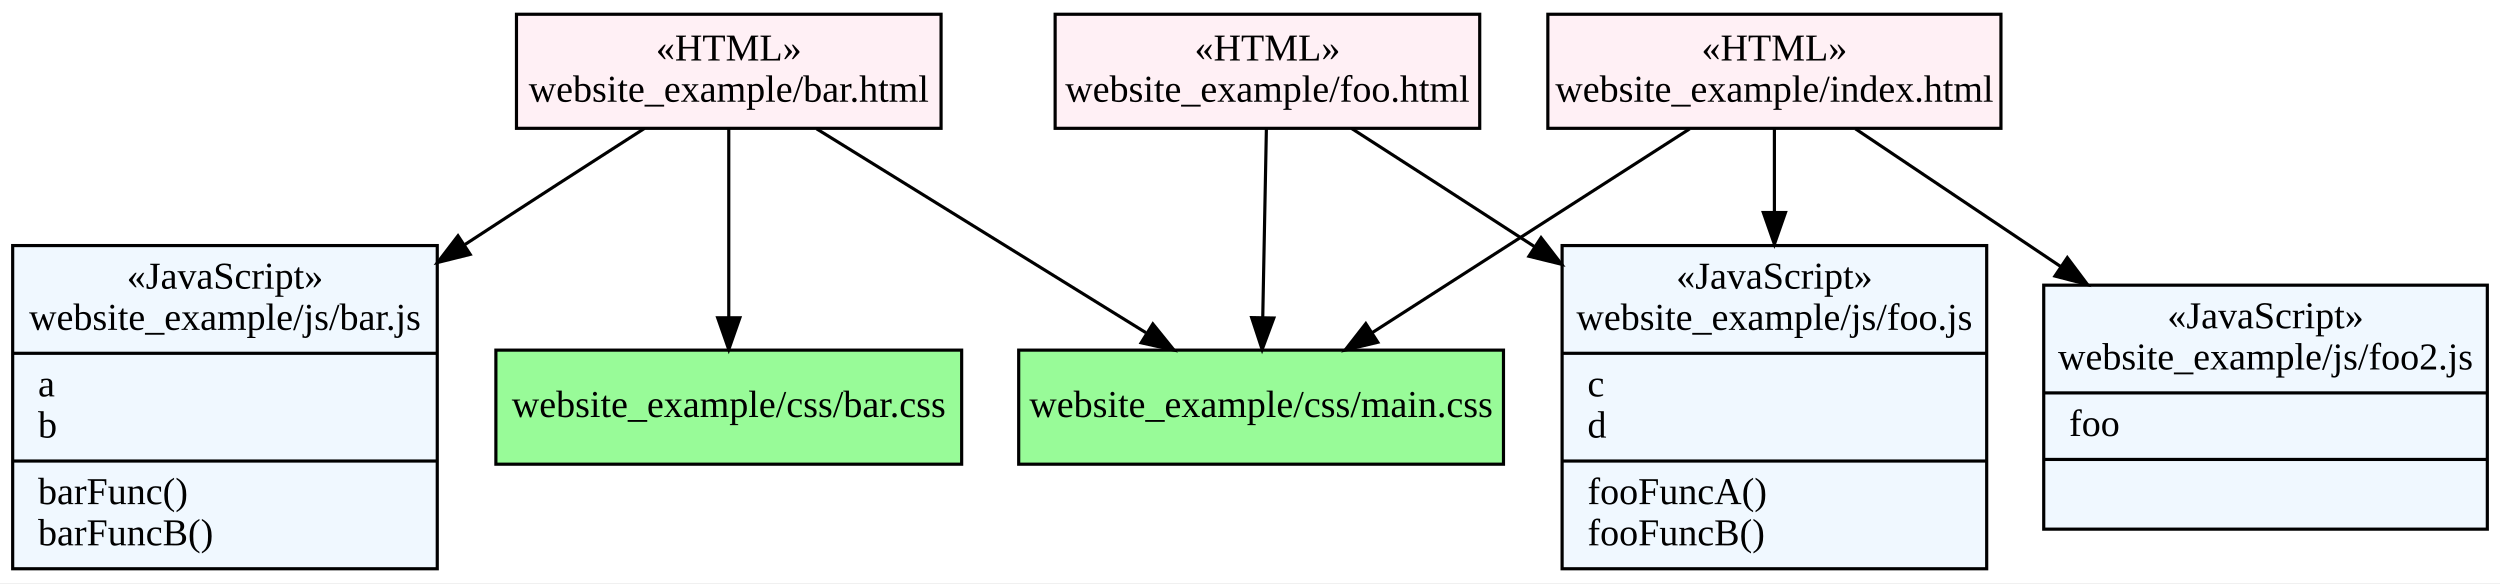
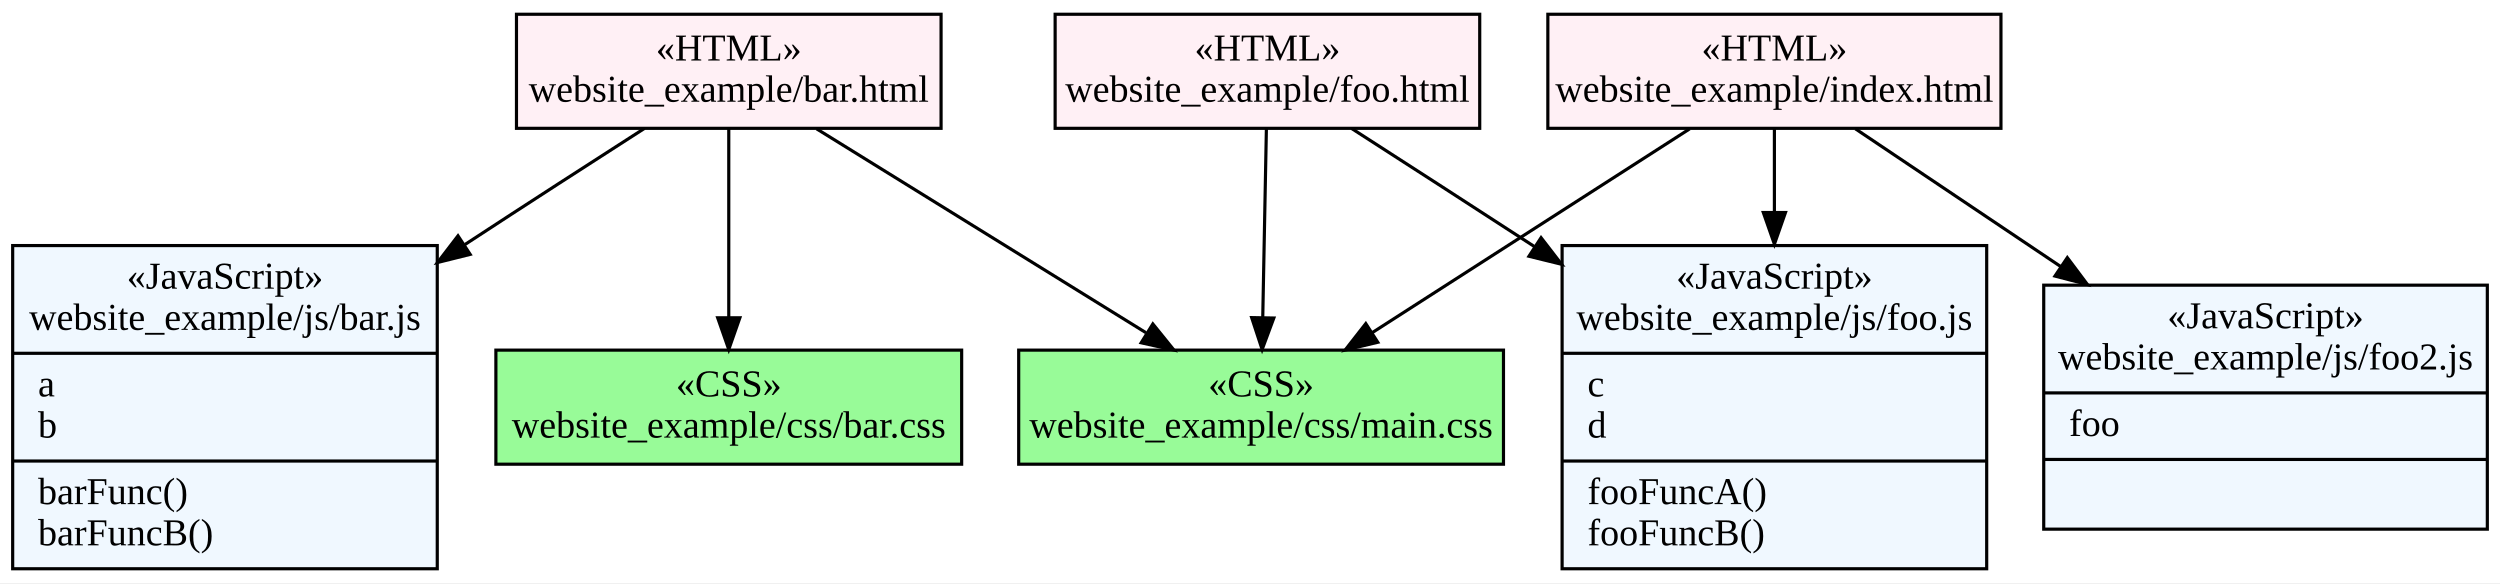
<svg xmlns="http://www.w3.org/2000/svg" width="789pt" height="184pt" viewBox="0.00 0.00 789.00 184.00">
  <g id="graph0" class="graph" transform="scale(1 1) rotate(0) translate(4 180)">
    <polygon fill="white" stroke="none" points="-4,4 -4,-180 785,-180 785,4 -4,4" />
    <g id="node1" class="node">
      <polygon fill="lavenderblush" stroke="black" points="159,-139.5 159,-175.5 293,-175.5 293,-139.5 159,-139.5" />
      <text text-anchor="middle" x="226" y="-160.9" font-family="Times New Roman,serif" font-size="12.00">«HTML»</text>
      <text text-anchor="middle" x="226" y="-147.9" font-family="Times New Roman,serif" font-size="12.00">website_example/bar.html</text>
    </g>
    <g id="node4" class="node">
      <polygon fill="palegreen" stroke="black" points="152.5,-33.5 152.5,-69.5 299.5,-69.5 299.5,-33.5 152.5,-33.5" />
-       <text text-anchor="middle" x="226" y="-48.4" font-family="Times New Roman,serif" font-size="12.00">website_example/css/bar.css</text>
+       <text text-anchor="middle" x="226" y="-54.9" font-family="Times New Roman,serif" font-size="12.00">«CSS»</text>
+       <text text-anchor="middle" x="226" y="-41.9" font-family="Times New Roman,serif" font-size="12.00">website_example/css/bar.css</text>
    </g>
-     <g id="edge7" class="edge">
+     <g id="edge5" class="edge">
      <path fill="none" stroke="black" d="M226,-139.327C226,-123.143 226,-98.631 226,-79.773" />
      <polygon fill="black" stroke="black" points="229.5,-79.699 226,-69.699 222.5,-79.699 229.5,-79.699" />
    </g>
    <g id="node5" class="node">
      <polygon fill="palegreen" stroke="black" points="317.5,-33.5 317.5,-69.5 470.5,-69.5 470.5,-33.5 317.5,-33.5" />
-       <text text-anchor="middle" x="394" y="-48.4" font-family="Times New Roman,serif" font-size="12.00">website_example/css/main.css</text>
+       <text text-anchor="middle" x="394" y="-54.9" font-family="Times New Roman,serif" font-size="12.00">«CSS»</text>
+       <text text-anchor="middle" x="394" y="-41.9" font-family="Times New Roman,serif" font-size="12.00">website_example/css/main.css</text>
    </g>
    <g id="edge4" class="edge">
      <path fill="none" stroke="black" d="M253.742,-139.327C282.158,-121.736 326.47,-94.304 357.668,-74.991" />
      <polygon fill="black" stroke="black" points="359.836,-77.766 366.496,-69.526 356.151,-71.814 359.836,-77.766" />
    </g>
    <g id="node6" class="node">
      <polygon fill="aliceblue" stroke="black" points="0,-0.5 0,-102.5 134,-102.5 134,-0.5 0,-0.5" />
      <text text-anchor="middle" x="67" y="-88.9" font-family="Times New Roman,serif" font-size="12.00">«JavaScript»</text>
      <text text-anchor="middle" x="67" y="-75.9" font-family="Times New Roman,serif" font-size="12.00">website_example/js/bar.js</text>
      <polyline fill="none" stroke="black" points="0,-68.5 134,-68.5 " />
      <text text-anchor="start" x="8" y="-54.9" font-family="Times New Roman,serif" font-size="12.00">a</text>
      <text text-anchor="start" x="8" y="-41.9" font-family="Times New Roman,serif" font-size="12.00">b</text>
      <polyline fill="none" stroke="black" points="0,-34.5 134,-34.5 " />
      <text text-anchor="start" x="8" y="-20.9" font-family="Times New Roman,serif" font-size="12.00">barFunc()</text>
      <text text-anchor="start" x="8" y="-7.9" font-family="Times New Roman,serif" font-size="12.00">barFuncB()</text>
    </g>
    <g id="edge2" class="edge">
      <path fill="none" stroke="black" d="M199.399,-139.487C183.085,-129.02 161.792,-115.299 143,-103 142.909,-102.94 142.818,-102.881 142.726,-102.821" />
      <polygon fill="black" stroke="black" points="144.384,-99.722 134.103,-97.161 140.543,-105.574 144.384,-99.722" />
    </g>
    <g id="node2" class="node">
      <polygon fill="lavenderblush" stroke="black" points="329,-139.5 329,-175.5 463,-175.5 463,-139.5 329,-139.5" />
      <text text-anchor="middle" x="396" y="-160.9" font-family="Times New Roman,serif" font-size="12.00">«HTML»</text>
      <text text-anchor="middle" x="396" y="-147.9" font-family="Times New Roman,serif" font-size="12.00">website_example/foo.html</text>
    </g>
-     <g id="edge6" class="edge">
+     <g id="edge7" class="edge">
      <path fill="none" stroke="black" d="M395.67,-139.327C395.359,-123.143 394.887,-98.631 394.524,-79.773" />
      <polygon fill="black" stroke="black" points="398.022,-79.63 394.331,-69.699 391.024,-79.764 398.022,-79.63" />
    </g>
    <g id="node7" class="node">
      <polygon fill="aliceblue" stroke="black" points="489,-0.5 489,-102.5 623,-102.5 623,-0.5 489,-0.5" />
      <text text-anchor="middle" x="556" y="-88.9" font-family="Times New Roman,serif" font-size="12.00">«JavaScript»</text>
      <text text-anchor="middle" x="556" y="-75.9" font-family="Times New Roman,serif" font-size="12.00">website_example/js/foo.js</text>
      <polyline fill="none" stroke="black" points="489,-68.5 623,-68.5 " />
      <text text-anchor="start" x="497" y="-54.9" font-family="Times New Roman,serif" font-size="12.00">c</text>
      <text text-anchor="start" x="497" y="-41.9" font-family="Times New Roman,serif" font-size="12.00">d</text>
      <polyline fill="none" stroke="black" points="489,-34.5 623,-34.5 " />
      <text text-anchor="start" x="497" y="-20.9" font-family="Times New Roman,serif" font-size="12.00">fooFuncA()</text>
      <text text-anchor="start" x="497" y="-7.9" font-family="Times New Roman,serif" font-size="12.00">fooFuncB()</text>
    </g>
-     <g id="edge5" class="edge">
+     <g id="edge8" class="edge">
      <path fill="none" stroke="black" d="M422.574,-139.447C438.879,-128.965 460.172,-115.242 479,-103 479.402,-102.739 479.805,-102.476 480.21,-102.213" />
      <polygon fill="black" stroke="black" points="482.36,-104.99 488.829,-96.599 478.539,-99.124 482.36,-104.99" />
    </g>
    <g id="node3" class="node">
      <polygon fill="lavenderblush" stroke="black" points="484.5,-139.5 484.5,-175.5 627.5,-175.5 627.5,-139.5 484.5,-139.5" />
      <text text-anchor="middle" x="556" y="-160.9" font-family="Times New Roman,serif" font-size="12.00">«HTML»</text>
      <text text-anchor="middle" x="556" y="-147.9" font-family="Times New Roman,serif" font-size="12.00">website_example/index.html</text>
    </g>
-     <g id="edge8" class="edge">
+     <g id="edge6" class="edge">
      <path fill="none" stroke="black" d="M529.249,-139.327C501.848,-121.736 459.118,-94.304 429.034,-74.991" />
      <polygon fill="black" stroke="black" points="430.827,-71.983 420.521,-69.526 427.046,-77.874 430.827,-71.983" />
    </g>
-     <g id="edge1" class="edge">
+     <g id="edge3" class="edge">
      <path fill="none" stroke="black" d="M556,-139.327C556,-131.876 556,-122.66 556,-113.043" />
      <polygon fill="black" stroke="black" points="559.5,-112.934 556,-102.934 552.5,-112.934 559.5,-112.934" />
    </g>
    <g id="node8" class="node">
      <polygon fill="aliceblue" stroke="black" points="641,-13 641,-90 781,-90 781,-13 641,-13" />
      <text text-anchor="middle" x="711" y="-76.4" font-family="Times New Roman,serif" font-size="12.00">«JavaScript»</text>
      <text text-anchor="middle" x="711" y="-63.4" font-family="Times New Roman,serif" font-size="12.00">website_example/js/foo2.js</text>
      <polyline fill="none" stroke="black" points="641,-56 781,-56 " />
      <text text-anchor="start" x="649" y="-42.4" font-family="Times New Roman,serif" font-size="12.00">foo</text>
      <polyline fill="none" stroke="black" points="641,-35 781,-35 " />
    </g>
-     <g id="edge3" class="edge">
+     <g id="edge1" class="edge">
      <path fill="none" stroke="black" d="M581.595,-139.327C599.285,-127.457 623.653,-111.107 646.475,-95.794" />
      <polygon fill="black" stroke="black" points="648.444,-98.688 654.798,-90.21 644.544,-92.875 648.444,-98.688" />
    </g>
  </g>
</svg>
